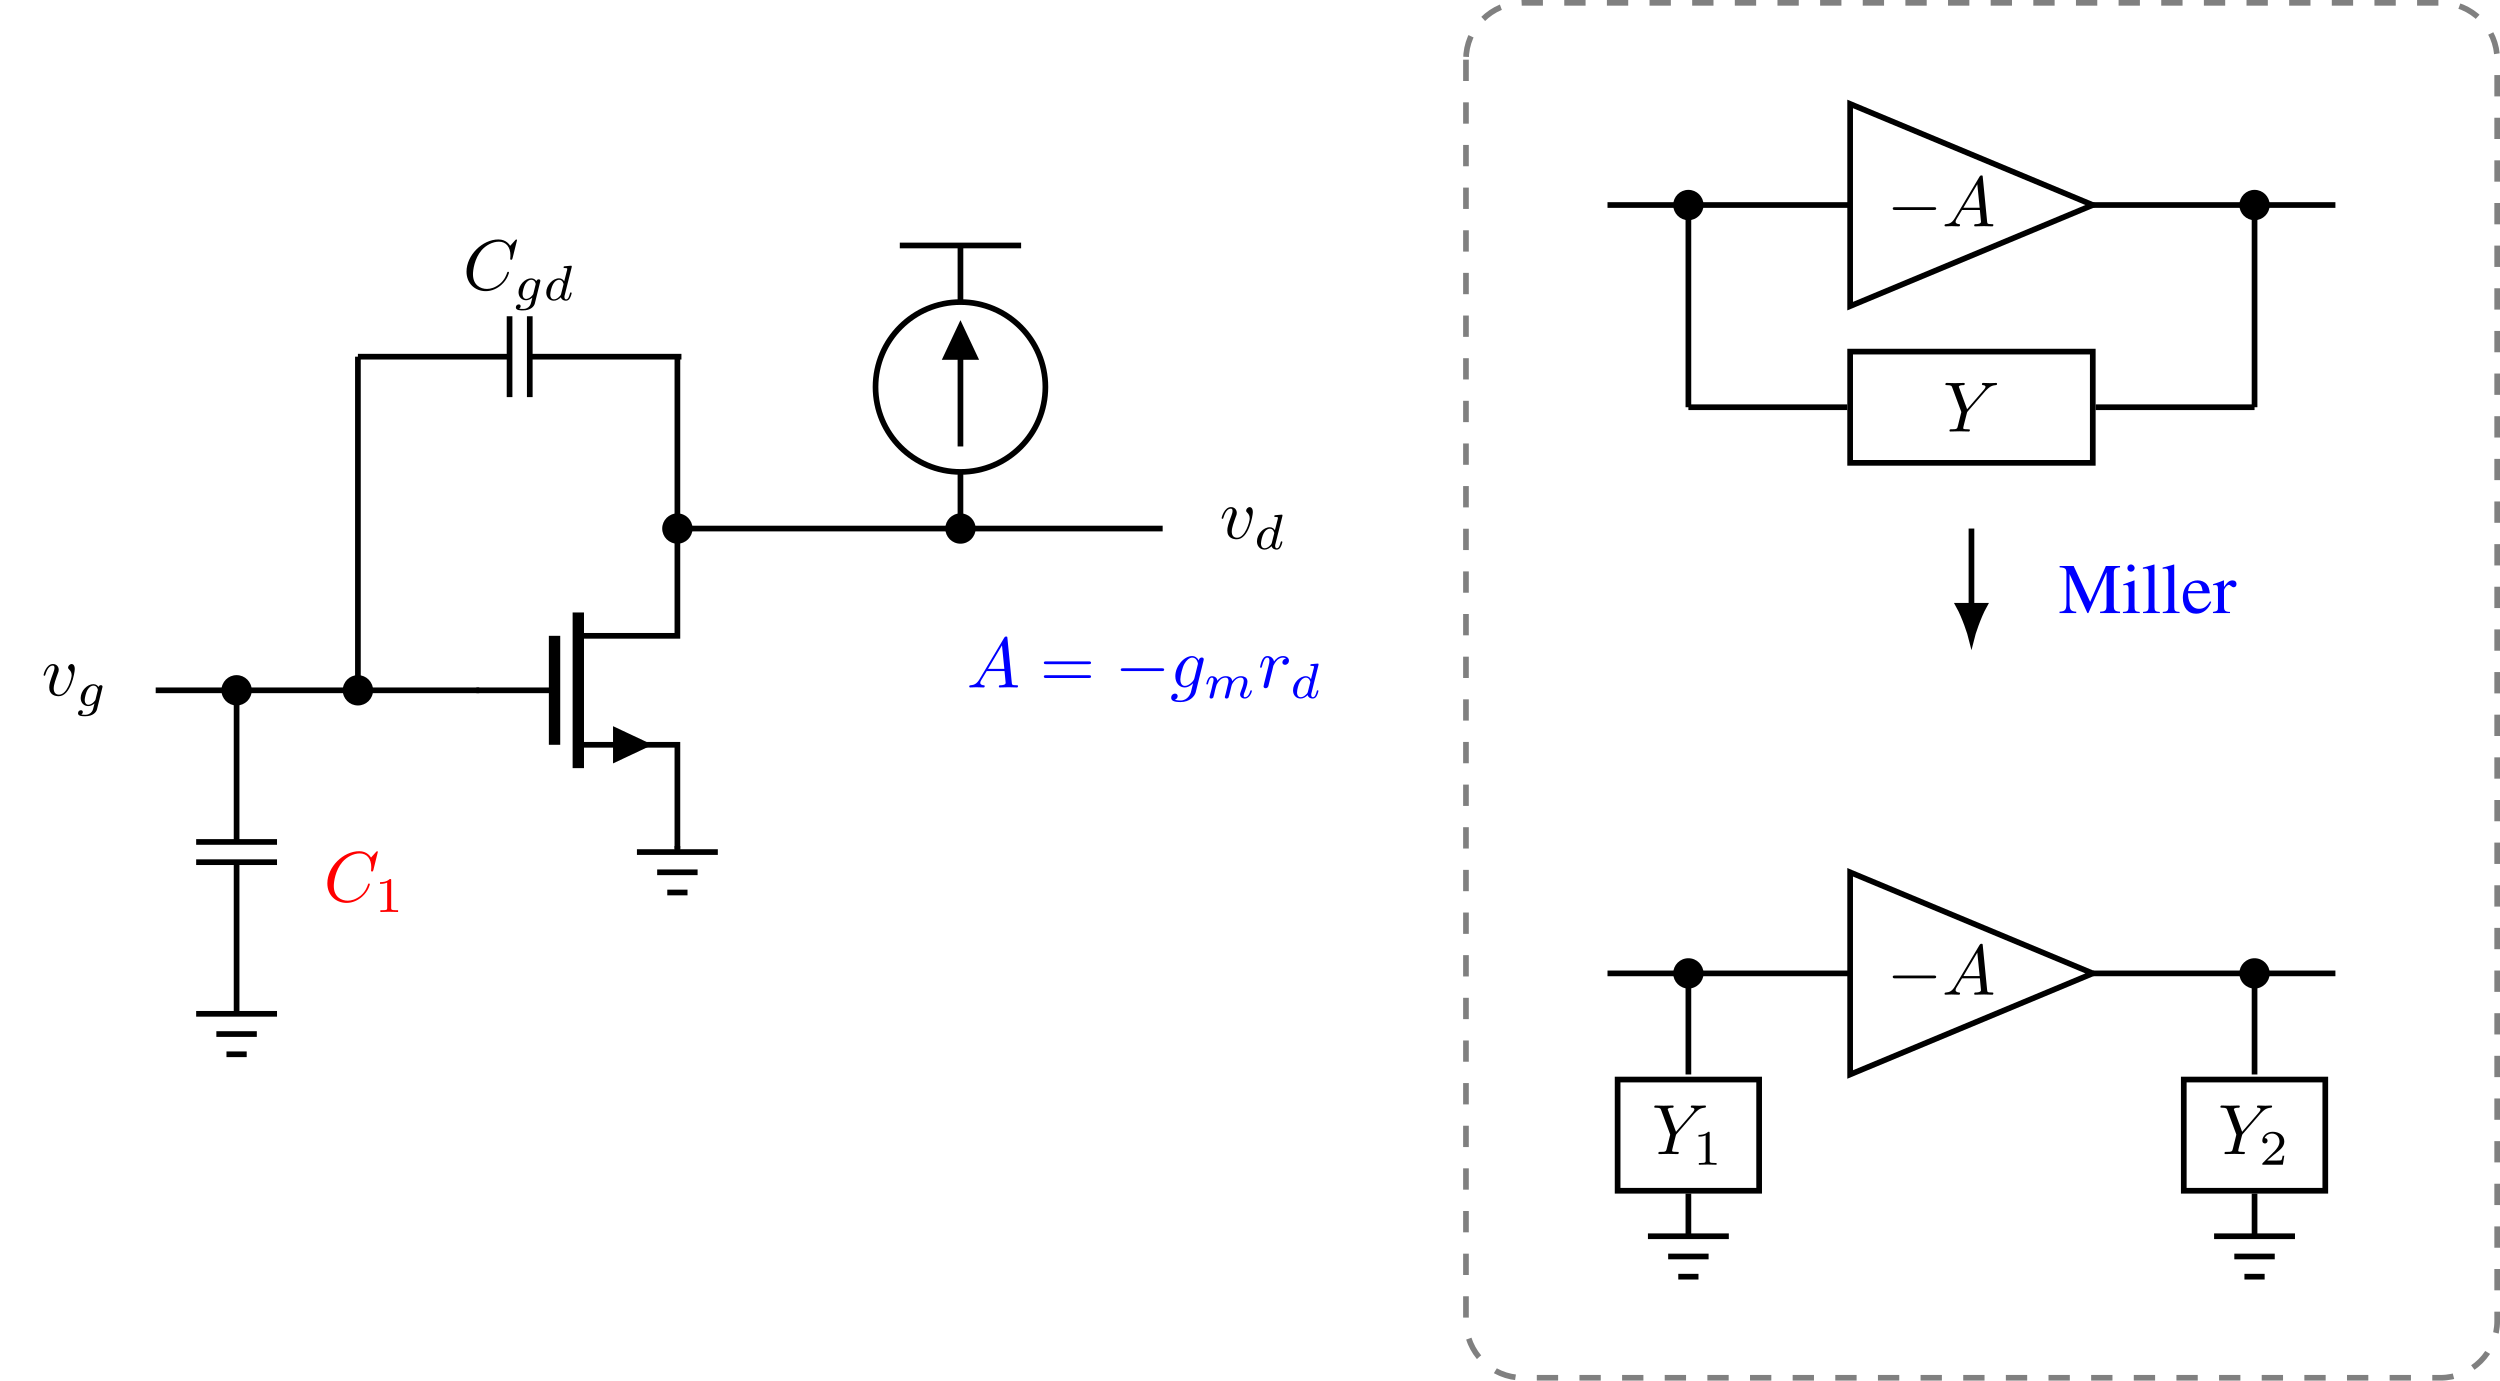
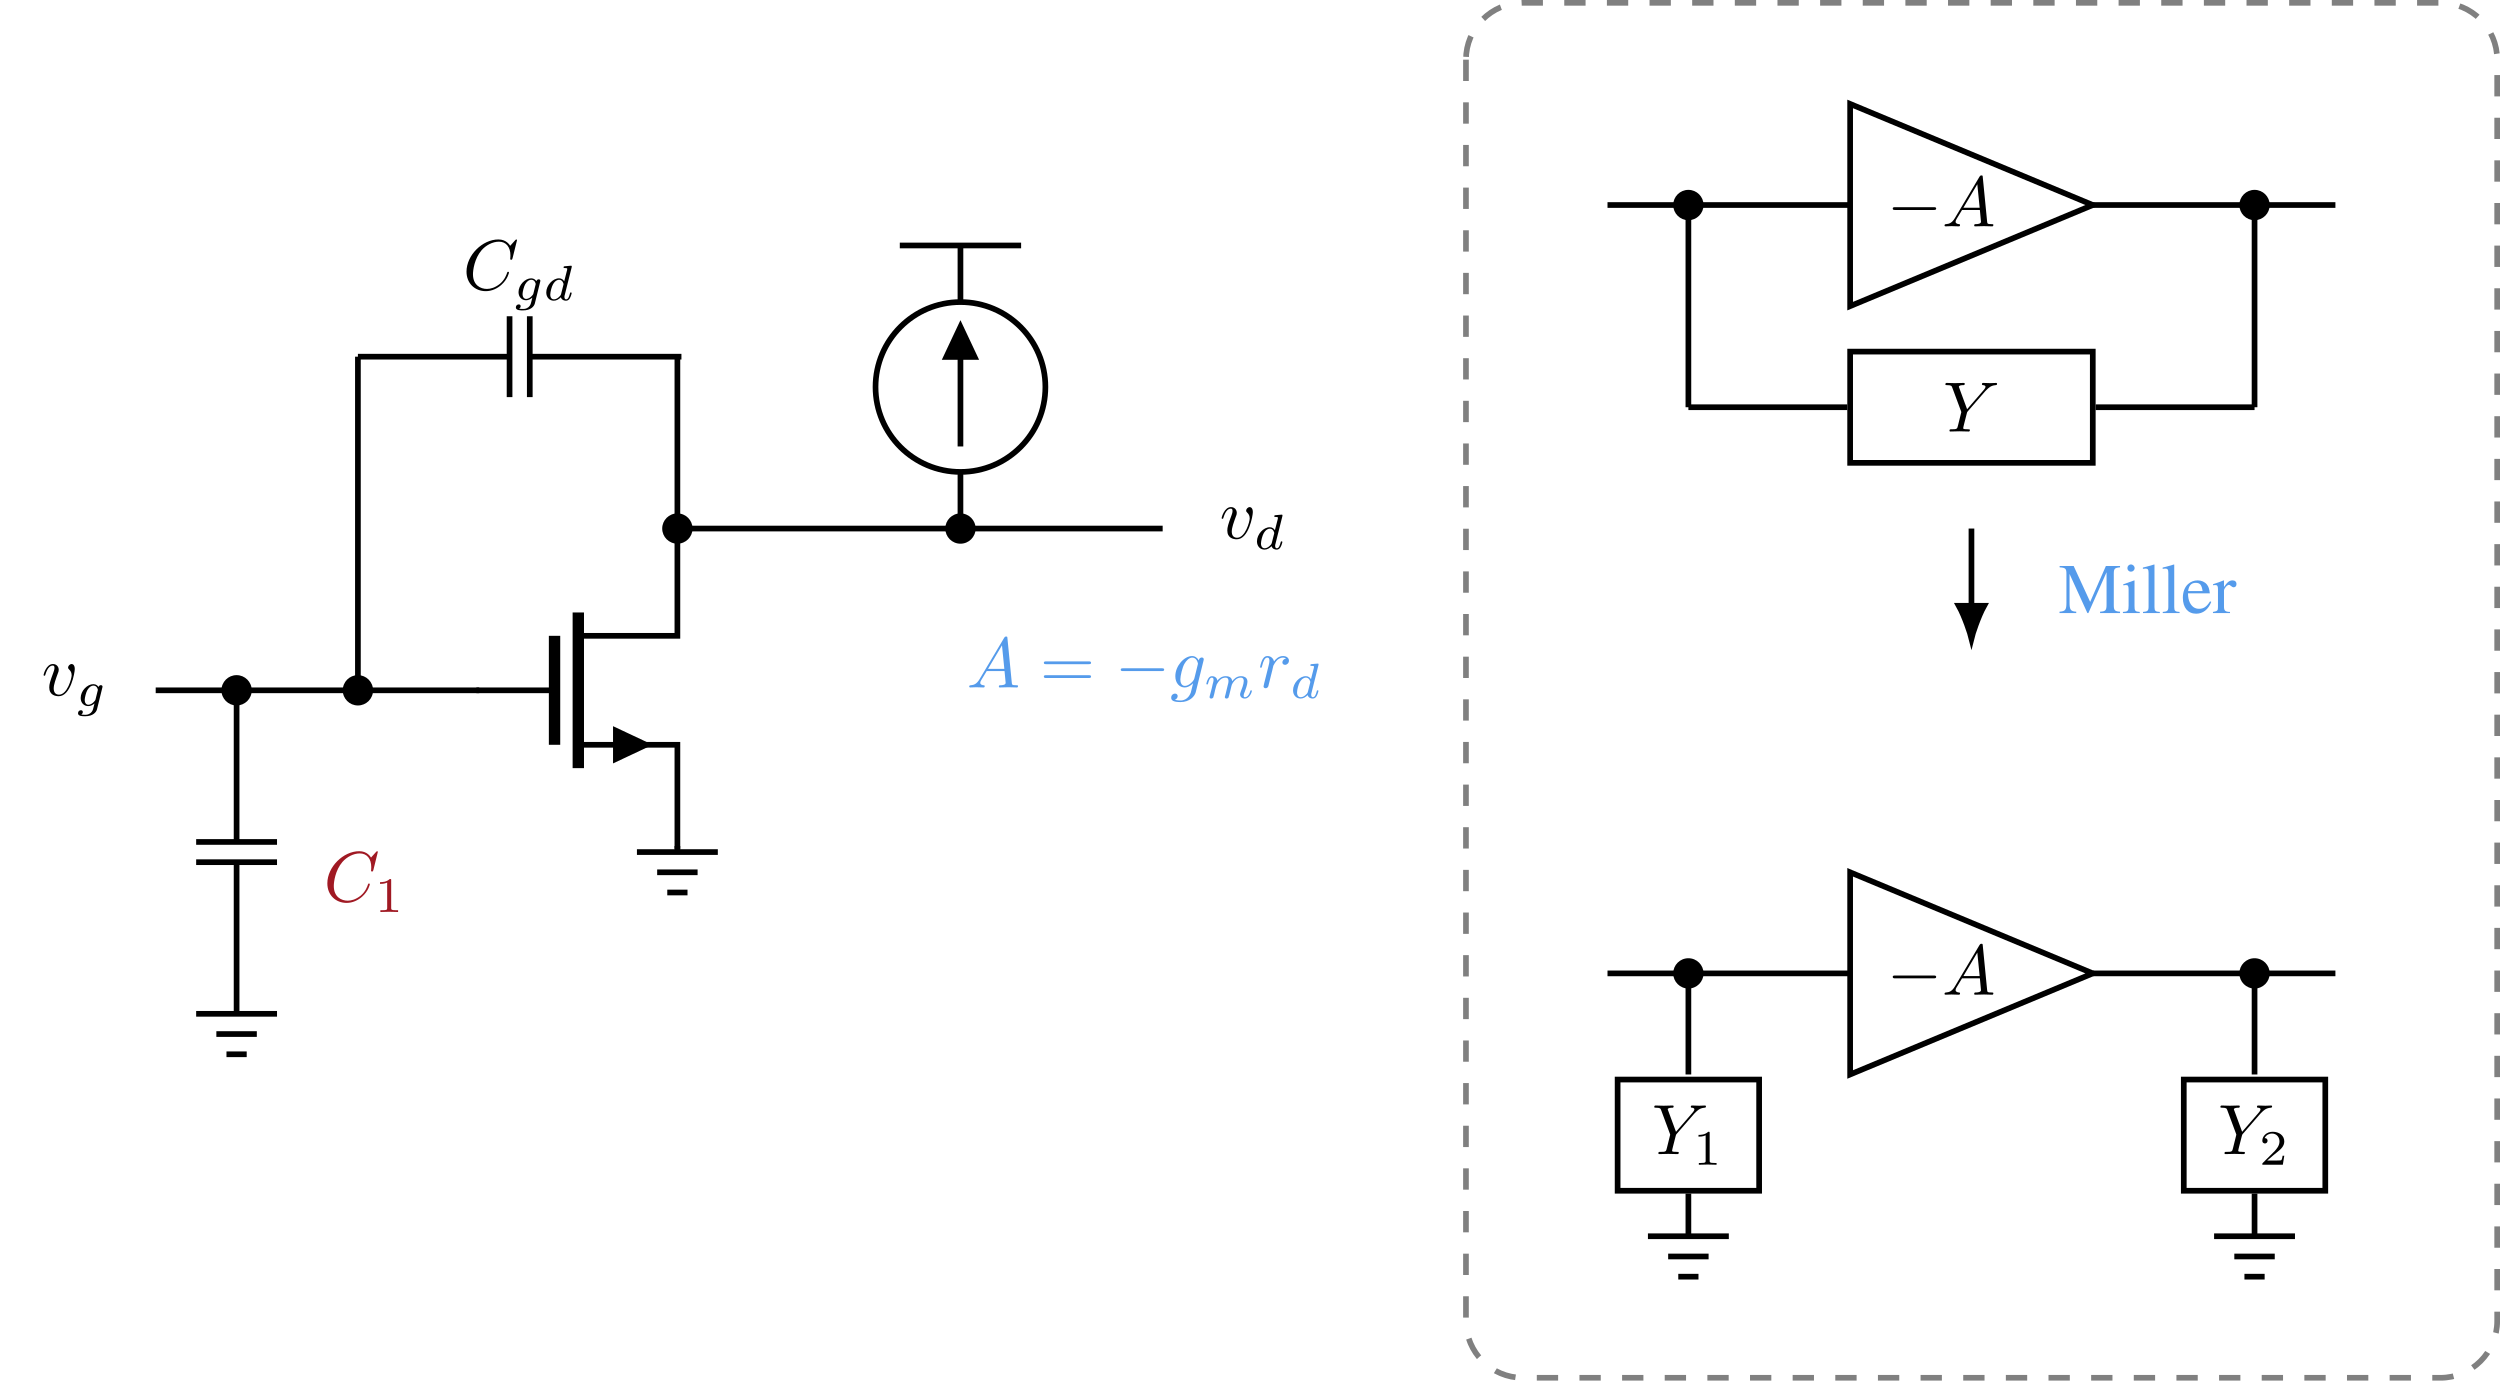
<svg xmlns="http://www.w3.org/2000/svg" xmlns:xlink="http://www.w3.org/1999/xlink" width="350.48pt" height="193.552pt" viewBox="0 0 350.48 193.552">
  <defs>
    <g>
      <g id="glyph-0-0">
        <path d="M 4.672 -3.703 C 4.672 -4.25 4.406 -4.406 4.234 -4.406 C 3.984 -4.406 3.734 -4.141 3.734 -3.922 C 3.734 -3.797 3.781 -3.734 3.891 -3.625 C 4.109 -3.422 4.234 -3.172 4.234 -2.812 C 4.234 -2.391 3.625 -0.109 2.469 -0.109 C 1.953 -0.109 1.719 -0.453 1.719 -0.984 C 1.719 -1.531 2 -2.266 2.297 -3.094 C 2.375 -3.266 2.422 -3.406 2.422 -3.594 C 2.422 -4.031 2.109 -4.406 1.609 -4.406 C 0.672 -4.406 0.297 -2.953 0.297 -2.875 C 0.297 -2.766 0.391 -2.766 0.406 -2.766 C 0.516 -2.766 0.516 -2.797 0.562 -2.953 C 0.859 -3.953 1.281 -4.188 1.578 -4.188 C 1.656 -4.188 1.828 -4.188 1.828 -3.875 C 1.828 -3.625 1.719 -3.344 1.656 -3.172 C 1.219 -2.016 1.094 -1.562 1.094 -1.125 C 1.094 -0.047 1.969 0.109 2.422 0.109 C 4.094 0.109 4.672 -3.188 4.672 -3.703 Z M 4.672 -3.703 " />
      </g>
      <g id="glyph-0-1">
        <path d="M 1.781 -1.141 C 1.391 -0.484 1 -0.344 0.562 -0.312 C 0.438 -0.297 0.344 -0.297 0.344 -0.109 C 0.344 -0.047 0.406 0 0.484 0 C 0.75 0 1.062 -0.031 1.328 -0.031 C 1.672 -0.031 2.016 0 2.328 0 C 2.391 0 2.516 0 2.516 -0.188 C 2.516 -0.297 2.438 -0.312 2.359 -0.312 C 2.141 -0.328 1.891 -0.406 1.891 -0.656 C 1.891 -0.781 1.953 -0.891 2.031 -1.031 L 2.797 -2.297 L 5.297 -2.297 C 5.312 -2.094 5.453 -0.734 5.453 -0.641 C 5.453 -0.344 4.938 -0.312 4.734 -0.312 C 4.594 -0.312 4.5 -0.312 4.5 -0.109 C 4.5 0 4.609 0 4.641 0 C 5.047 0 5.469 -0.031 5.875 -0.031 C 6.125 -0.031 6.766 0 7.016 0 C 7.062 0 7.188 0 7.188 -0.203 C 7.188 -0.312 7.094 -0.312 6.953 -0.312 C 6.344 -0.312 6.344 -0.375 6.312 -0.672 L 5.703 -6.891 C 5.688 -7.094 5.688 -7.141 5.516 -7.141 C 5.359 -7.141 5.312 -7.062 5.25 -6.969 Z M 2.984 -2.609 L 4.938 -5.906 L 5.266 -2.609 Z M 2.984 -2.609 " />
      </g>
      <g id="glyph-0-2">
        <path d="M 4.688 -3.766 C 4.703 -3.812 4.719 -3.875 4.719 -3.938 C 4.719 -4.109 4.609 -4.203 4.438 -4.203 C 4.344 -4.203 4.062 -4.141 4.031 -3.781 C 3.844 -4.141 3.5 -4.406 3.094 -4.406 C 1.969 -4.406 0.734 -3.016 0.734 -1.578 C 0.734 -0.594 1.328 0 2.047 0 C 2.641 0 3.109 -0.469 3.203 -0.578 L 3.219 -0.562 C 3.016 0.312 2.891 0.734 2.891 0.75 C 2.844 0.844 2.516 1.828 1.453 1.828 C 1.266 1.828 0.938 1.812 0.656 1.719 C 0.953 1.641 1.062 1.375 1.062 1.203 C 1.062 1.047 0.953 0.859 0.688 0.859 C 0.469 0.859 0.156 1.031 0.156 1.438 C 0.156 1.844 0.516 2.047 1.469 2.047 C 2.719 2.047 3.438 1.266 3.594 0.672 Z M 3.406 -1.281 C 3.344 -1.016 3.109 -0.766 2.891 -0.578 C 2.688 -0.406 2.375 -0.219 2.078 -0.219 C 1.578 -0.219 1.438 -0.734 1.438 -1.141 C 1.438 -1.609 1.719 -2.797 2 -3.297 C 2.266 -3.781 2.688 -4.188 3.109 -4.188 C 3.766 -4.188 3.906 -3.375 3.906 -3.328 C 3.906 -3.281 3.891 -3.219 3.875 -3.188 Z M 3.406 -1.281 " />
      </g>
      <g id="glyph-0-3">
        <path d="M 0.875 -0.594 C 0.844 -0.438 0.781 -0.203 0.781 -0.156 C 0.781 0.016 0.922 0.109 1.078 0.109 C 1.203 0.109 1.375 0.031 1.453 -0.172 C 1.469 -0.203 1.797 -1.562 1.844 -1.75 C 1.922 -2.078 2.109 -2.766 2.156 -3.047 C 2.203 -3.172 2.484 -3.641 2.719 -3.859 C 2.797 -3.922 3.094 -4.188 3.516 -4.188 C 3.781 -4.188 3.922 -4.062 3.938 -4.062 C 3.641 -4.016 3.422 -3.781 3.422 -3.516 C 3.422 -3.359 3.531 -3.172 3.797 -3.172 C 4.062 -3.172 4.344 -3.406 4.344 -3.766 C 4.344 -4.109 4.031 -4.406 3.516 -4.406 C 2.875 -4.406 2.438 -3.922 2.25 -3.641 C 2.156 -4.094 1.797 -4.406 1.328 -4.406 C 0.875 -4.406 0.688 -4.016 0.594 -3.844 C 0.422 -3.5 0.297 -2.906 0.297 -2.875 C 0.297 -2.766 0.391 -2.766 0.406 -2.766 C 0.516 -2.766 0.516 -2.781 0.578 -3 C 0.75 -3.703 0.953 -4.188 1.312 -4.188 C 1.469 -4.188 1.609 -4.109 1.609 -3.734 C 1.609 -3.516 1.578 -3.406 1.453 -2.891 Z M 0.875 -0.594 " />
      </g>
      <g id="glyph-0-4">
        <path d="M 7.578 -6.922 C 7.578 -6.953 7.562 -7.031 7.469 -7.031 C 7.438 -7.031 7.422 -7.016 7.312 -6.906 L 6.625 -6.141 C 6.531 -6.281 6.078 -7.031 4.969 -7.031 C 2.734 -7.031 0.5 -4.828 0.5 -2.516 C 0.5 -0.875 1.672 0.219 3.203 0.219 C 4.062 0.219 4.828 -0.172 5.359 -0.641 C 6.281 -1.453 6.453 -2.359 6.453 -2.391 C 6.453 -2.5 6.344 -2.5 6.328 -2.5 C 6.266 -2.5 6.219 -2.469 6.203 -2.391 C 6.109 -2.109 5.875 -1.391 5.188 -0.812 C 4.5 -0.266 3.875 -0.094 3.359 -0.094 C 2.469 -0.094 1.406 -0.609 1.406 -2.156 C 1.406 -2.734 1.609 -4.344 2.609 -5.516 C 3.219 -6.219 4.156 -6.719 5.047 -6.719 C 6.062 -6.719 6.656 -5.953 6.656 -4.797 C 6.656 -4.391 6.625 -4.391 6.625 -4.281 C 6.625 -4.188 6.734 -4.188 6.766 -4.188 C 6.891 -4.188 6.891 -4.203 6.953 -4.391 Z M 7.578 -6.922 " />
      </g>
      <g id="glyph-0-5">
        <path d="M 5.953 -5.672 L 6.094 -5.812 C 6.391 -6.109 6.719 -6.453 7.391 -6.5 C 7.5 -6.516 7.594 -6.516 7.594 -6.688 C 7.594 -6.766 7.547 -6.812 7.469 -6.812 C 7.203 -6.812 6.922 -6.781 6.656 -6.781 C 6.312 -6.781 5.969 -6.812 5.656 -6.812 C 5.594 -6.812 5.469 -6.812 5.469 -6.625 C 5.469 -6.516 5.562 -6.5 5.609 -6.5 C 5.688 -6.5 5.969 -6.484 5.969 -6.266 C 5.969 -6.094 5.734 -5.844 5.703 -5.797 L 3.391 -3.125 L 2.297 -6.094 C 2.234 -6.234 2.234 -6.25 2.234 -6.266 C 2.234 -6.5 2.719 -6.5 2.828 -6.5 C 2.953 -6.5 3.062 -6.5 3.062 -6.703 C 3.062 -6.812 2.938 -6.812 2.906 -6.812 C 2.625 -6.812 1.938 -6.781 1.656 -6.781 C 1.406 -6.781 0.781 -6.812 0.531 -6.812 C 0.484 -6.812 0.344 -6.812 0.344 -6.609 C 0.344 -6.5 0.453 -6.5 0.578 -6.5 C 1.172 -6.5 1.219 -6.406 1.312 -6.156 L 2.531 -2.875 C 2.547 -2.844 2.578 -2.734 2.578 -2.719 C 2.578 -2.688 2.172 -1.078 2.125 -0.891 C 2 -0.344 1.984 -0.312 1.188 -0.312 C 1 -0.312 0.922 -0.312 0.922 -0.109 C 0.922 0 1.031 0 1.062 0 C 1.328 0 2.031 -0.031 2.312 -0.031 C 2.594 -0.031 3.312 0 3.594 0 C 3.656 0 3.781 0 3.781 -0.203 C 3.781 -0.312 3.688 -0.312 3.5 -0.312 C 3.484 -0.312 3.297 -0.312 3.125 -0.328 C 2.906 -0.344 2.844 -0.375 2.844 -0.484 C 2.844 -0.562 2.938 -0.906 2.984 -1.109 L 3.344 -2.516 C 3.391 -2.719 3.406 -2.734 3.484 -2.828 Z M 5.953 -5.672 " />
      </g>
      <g id="glyph-1-0">
        <path d="M 3.984 -4.625 C 3.984 -4.641 4 -4.734 4 -4.734 C 4 -4.781 3.984 -4.844 3.891 -4.844 C 3.75 -4.844 3.172 -4.781 3 -4.766 C 2.953 -4.766 2.844 -4.75 2.844 -4.609 C 2.844 -4.516 2.953 -4.516 3.031 -4.516 C 3.359 -4.516 3.359 -4.453 3.359 -4.406 C 3.359 -4.359 3.359 -4.312 3.344 -4.25 L 2.938 -2.656 C 2.797 -2.891 2.562 -3.078 2.219 -3.078 C 1.328 -3.078 0.422 -2.094 0.422 -1.094 C 0.422 -0.406 0.875 0.062 1.484 0.062 C 1.859 0.062 2.188 -0.141 2.469 -0.422 C 2.594 0 3 0.062 3.188 0.062 C 3.438 0.062 3.609 -0.078 3.734 -0.297 C 3.891 -0.578 3.984 -0.969 3.984 -1 C 3.984 -1.094 3.891 -1.094 3.875 -1.094 C 3.766 -1.094 3.766 -1.062 3.719 -0.875 C 3.625 -0.531 3.5 -0.125 3.203 -0.125 C 3.031 -0.125 2.969 -0.281 2.969 -0.469 C 2.969 -0.594 2.984 -0.656 3.016 -0.75 Z M 2.5 -0.875 C 2.453 -0.672 2.297 -0.531 2.141 -0.406 C 2.078 -0.344 1.797 -0.125 1.5 -0.125 C 1.234 -0.125 0.984 -0.312 0.984 -0.797 C 0.984 -1.172 1.188 -1.938 1.359 -2.219 C 1.672 -2.781 2.031 -2.875 2.219 -2.875 C 2.703 -2.875 2.844 -2.344 2.844 -2.266 C 2.844 -2.25 2.828 -2.188 2.828 -2.172 Z M 2.5 -0.875 " />
      </g>
      <g id="glyph-1-1">
        <path d="M 3.031 -0.562 C 2.984 -0.422 2.922 -0.188 2.922 -0.156 C 2.922 0 3.047 0.062 3.156 0.062 C 3.297 0.062 3.406 -0.016 3.438 -0.078 C 3.469 -0.141 3.531 -0.375 3.562 -0.516 C 3.594 -0.641 3.672 -0.969 3.719 -1.141 C 3.75 -1.297 3.797 -1.453 3.828 -1.609 C 3.906 -1.906 3.906 -1.922 4.047 -2.141 C 4.266 -2.484 4.625 -2.875 5.156 -2.875 C 5.547 -2.875 5.578 -2.562 5.578 -2.391 C 5.578 -1.969 5.281 -1.203 5.156 -0.906 C 5.094 -0.703 5.062 -0.641 5.062 -0.531 C 5.062 -0.156 5.359 0.062 5.719 0.062 C 6.422 0.062 6.719 -0.891 6.719 -1 C 6.719 -1.094 6.641 -1.094 6.609 -1.094 C 6.516 -1.094 6.516 -1.047 6.484 -0.969 C 6.328 -0.406 6.016 -0.125 5.75 -0.125 C 5.594 -0.125 5.562 -0.219 5.562 -0.375 C 5.562 -0.531 5.609 -0.625 5.734 -0.938 C 5.812 -1.156 6.094 -1.891 6.094 -2.281 C 6.094 -2.391 6.094 -2.688 5.844 -2.891 C 5.719 -2.969 5.516 -3.078 5.188 -3.078 C 4.562 -3.078 4.188 -2.656 3.953 -2.375 C 3.906 -2.969 3.406 -3.078 3.047 -3.078 C 2.469 -3.078 2.078 -2.719 1.875 -2.438 C 1.828 -2.922 1.422 -3.078 1.125 -3.078 C 0.828 -3.078 0.672 -2.859 0.578 -2.703 C 0.422 -2.438 0.328 -2.047 0.328 -2 C 0.328 -1.922 0.422 -1.922 0.453 -1.922 C 0.547 -1.922 0.547 -1.938 0.594 -2.125 C 0.703 -2.531 0.844 -2.875 1.109 -2.875 C 1.297 -2.875 1.344 -2.719 1.344 -2.531 C 1.344 -2.406 1.281 -2.141 1.219 -1.953 C 1.172 -1.766 1.109 -1.484 1.078 -1.328 L 0.844 -0.438 C 0.828 -0.344 0.781 -0.172 0.781 -0.156 C 0.781 0 0.906 0.062 1.016 0.062 C 1.141 0.062 1.25 -0.016 1.297 -0.078 C 1.328 -0.141 1.375 -0.375 1.422 -0.516 C 1.453 -0.641 1.531 -0.969 1.562 -1.141 C 1.609 -1.297 1.656 -1.453 1.688 -1.609 C 1.766 -1.891 1.781 -1.953 1.984 -2.234 C 2.172 -2.516 2.5 -2.875 3.031 -2.875 C 3.422 -2.875 3.438 -2.516 3.438 -2.391 C 3.438 -2.219 3.422 -2.125 3.312 -1.734 Z M 3.031 -0.562 " />
      </g>
      <g id="glyph-1-2">
        <path d="M 3.703 -2.578 C 3.734 -2.672 3.734 -2.703 3.734 -2.719 C 3.734 -2.875 3.609 -2.938 3.5 -2.938 C 3.344 -2.938 3.203 -2.812 3.172 -2.672 C 3.062 -2.859 2.828 -3.078 2.453 -3.078 C 1.594 -3.078 0.672 -2.141 0.672 -1.141 C 0.672 -0.422 1.156 0 1.734 0 C 2.062 0 2.359 -0.156 2.609 -0.375 L 2.453 0.25 C 2.375 0.547 2.328 0.734 2.062 0.969 C 1.75 1.219 1.453 1.219 1.281 1.219 C 0.969 1.219 0.875 1.203 0.75 1.172 C 0.922 1.094 0.969 0.922 0.969 0.828 C 0.969 0.656 0.844 0.578 0.703 0.578 C 0.5 0.578 0.297 0.734 0.297 1 C 0.297 1.422 0.906 1.422 1.297 1.422 C 2.391 1.422 2.844 0.859 2.953 0.469 Z M 2.75 -0.922 C 2.719 -0.828 2.719 -0.812 2.594 -0.672 C 2.359 -0.375 2.016 -0.188 1.75 -0.188 C 1.406 -0.188 1.234 -0.5 1.234 -0.859 C 1.234 -1.156 1.422 -1.938 1.609 -2.25 C 1.891 -2.734 2.219 -2.875 2.453 -2.875 C 2.953 -2.875 3.078 -2.359 3.078 -2.281 C 3.078 -2.266 3.078 -2.266 3.062 -2.188 Z M 2.75 -0.922 " />
      </g>
      <g id="glyph-2-0">
        <path d="M 6.844 -3.266 C 7 -3.266 7.188 -3.266 7.188 -3.453 C 7.188 -3.656 7 -3.656 6.859 -3.656 L 0.891 -3.656 C 0.75 -3.656 0.562 -3.656 0.562 -3.453 C 0.562 -3.266 0.75 -3.266 0.891 -3.266 Z M 6.859 -1.328 C 7 -1.328 7.188 -1.328 7.188 -1.531 C 7.188 -1.719 7 -1.719 6.844 -1.719 L 0.891 -1.719 C 0.75 -1.719 0.562 -1.719 0.562 -1.531 C 0.562 -1.328 0.75 -1.328 0.891 -1.328 Z M 6.859 -1.328 " />
      </g>
      <g id="glyph-3-0">
        <path d="M 6.562 -2.297 C 6.734 -2.297 6.922 -2.297 6.922 -2.5 C 6.922 -2.688 6.734 -2.688 6.562 -2.688 L 1.172 -2.688 C 1 -2.688 0.828 -2.688 0.828 -2.5 C 0.828 -2.297 1 -2.297 1.172 -2.297 Z M 6.562 -2.297 " />
      </g>
      <g id="glyph-4-0">
        <path d="M 2.328 -4.438 C 2.328 -4.625 2.328 -4.625 2.125 -4.625 C 1.672 -4.188 1.047 -4.188 0.766 -4.188 L 0.766 -3.938 C 0.922 -3.938 1.391 -3.938 1.766 -4.125 L 1.766 -0.578 C 1.766 -0.344 1.766 -0.25 1.078 -0.25 L 0.812 -0.25 L 0.812 0 C 0.938 0 1.797 -0.031 2.047 -0.031 C 2.266 -0.031 3.141 0 3.297 0 L 3.297 -0.25 L 3.031 -0.25 C 2.328 -0.25 2.328 -0.344 2.328 -0.578 Z M 2.328 -4.438 " />
      </g>
      <g id="glyph-4-1">
        <path d="M 3.516 -1.266 L 3.281 -1.266 C 3.266 -1.109 3.188 -0.703 3.094 -0.641 C 3.047 -0.594 2.516 -0.594 2.406 -0.594 L 1.125 -0.594 C 1.859 -1.234 2.109 -1.438 2.516 -1.766 C 3.031 -2.172 3.516 -2.609 3.516 -3.266 C 3.516 -4.109 2.781 -4.625 1.891 -4.625 C 1.031 -4.625 0.438 -4.016 0.438 -3.375 C 0.438 -3.031 0.734 -2.984 0.812 -2.984 C 0.969 -2.984 1.172 -3.109 1.172 -3.359 C 1.172 -3.484 1.125 -3.734 0.766 -3.734 C 0.984 -4.219 1.453 -4.375 1.781 -4.375 C 2.484 -4.375 2.844 -3.828 2.844 -3.266 C 2.844 -2.656 2.406 -2.188 2.188 -1.938 L 0.516 -0.266 C 0.438 -0.203 0.438 -0.188 0.438 0 L 3.312 0 Z M 3.516 -1.266 " />
      </g>
      <g id="glyph-5-0">
        <path d="M 6.719 -5.719 L 6.719 -1.203 C 6.719 -0.375 6.594 -0.234 5.812 -0.188 L 5.812 0 L 8.609 0 L 8.609 -0.188 C 7.875 -0.234 7.734 -0.375 7.734 -1.094 L 7.734 -5.516 C 7.734 -6.219 7.859 -6.344 8.609 -6.406 L 8.609 -6.594 L 6.625 -6.594 L 4.422 -1.562 L 2.109 -6.594 L 0.141 -6.594 L 0.141 -6.406 C 0.953 -6.359 1.094 -6.234 1.094 -5.516 L 1.094 -1.469 C 1.094 -0.438 0.953 -0.25 0.125 -0.188 L 0.125 0 L 2.469 0 L 2.469 -0.188 C 1.688 -0.234 1.531 -0.453 1.531 -1.469 L 1.531 -5.484 L 4.031 0 L 4.172 0 Z M 6.719 -5.719 " />
      </g>
      <g id="glyph-5-1">
        <path d="M 1.75 -4.578 L 0.203 -4.031 L 0.203 -3.891 L 0.281 -3.891 C 0.406 -3.922 0.531 -3.922 0.625 -3.922 C 0.859 -3.922 0.953 -3.766 0.953 -3.328 L 0.953 -1.016 C 0.953 -0.297 0.844 -0.188 0.156 -0.156 L 0.156 0 L 2.516 0 L 2.516 -0.156 C 1.859 -0.203 1.781 -0.297 1.781 -1.016 L 1.781 -4.562 Z M 1.281 -6.812 C 1 -6.812 0.781 -6.578 0.781 -6.297 C 0.781 -6.016 1 -5.797 1.281 -5.797 C 1.562 -5.797 1.797 -6.016 1.797 -6.297 C 1.797 -6.578 1.562 -6.812 1.281 -6.812 Z M 1.281 -6.812 " />
      </g>
      <g id="glyph-5-2">
        <path d="M 0.188 -6.203 L 0.25 -6.203 C 0.359 -6.219 0.484 -6.234 0.562 -6.234 C 0.875 -6.234 0.984 -6.094 0.984 -5.625 L 0.984 -0.875 C 0.984 -0.328 0.844 -0.203 0.203 -0.156 L 0.203 0 L 2.562 0 L 2.562 -0.156 C 1.938 -0.188 1.812 -0.297 1.812 -0.844 L 1.812 -6.781 L 1.781 -6.812 C 1.25 -6.641 0.875 -6.547 0.188 -6.375 Z M 0.188 -6.203 " />
      </g>
      <g id="glyph-5-3">
        <path d="M 4.062 -1.641 C 3.594 -0.875 3.156 -0.594 2.516 -0.594 C 1.953 -0.594 1.531 -0.875 1.234 -1.453 C 1.062 -1.828 0.984 -2.156 0.969 -2.766 L 4.031 -2.766 C 3.953 -3.406 3.859 -3.703 3.609 -4.016 C 3.312 -4.375 2.844 -4.578 2.328 -4.578 C 1.828 -4.578 1.359 -4.406 0.984 -4.062 C 0.516 -3.656 0.25 -2.953 0.25 -2.141 C 0.25 -0.75 0.969 0.094 2.109 0.094 C 3.062 0.094 3.812 -0.484 4.234 -1.562 Z M 0.984 -3.078 C 1.094 -3.859 1.438 -4.234 2.047 -4.234 C 2.656 -4.234 2.891 -3.953 3.016 -3.078 Z M 0.984 -3.078 " />
      </g>
      <g id="glyph-5-4">
        <path d="M 0.062 -3.891 C 0.203 -3.922 0.297 -3.922 0.422 -3.922 C 0.672 -3.922 0.75 -3.766 0.75 -3.328 L 0.75 -0.844 C 0.75 -0.344 0.688 -0.266 0.047 -0.156 L 0.047 0 L 2.438 0 L 2.438 -0.156 C 1.766 -0.172 1.594 -0.328 1.594 -0.891 L 1.594 -3.141 C 1.594 -3.453 2.031 -3.953 2.297 -3.953 C 2.359 -3.953 2.438 -3.906 2.547 -3.812 C 2.719 -3.672 2.828 -3.609 2.953 -3.609 C 3.188 -3.609 3.344 -3.781 3.344 -4.062 C 3.344 -4.391 3.125 -4.578 2.797 -4.578 C 2.375 -4.578 2.078 -4.359 1.594 -3.656 L 1.594 -4.562 L 1.547 -4.578 C 1.016 -4.359 0.656 -4.234 0.062 -4.047 Z M 0.062 -3.891 " />
      </g>
    </g>
    <clipPath id="clip-0">
      <path clip-rule="nonzero" d="M 194 0 L 350.48 0 L 350.48 193.551 L 194 193.551 Z M 194 0 " />
    </clipPath>
  </defs>
  <path fill="none" stroke-width="0.797" stroke-linecap="butt" stroke-linejoin="miter" stroke="rgb(0%, 0%, 0%)" stroke-opacity="1" stroke-miterlimit="10" d="M 51.023 34.016 L 56.695 34.016 M 56.695 34.016 L 62.363 34.016 M 53.859 31.18 L 56.695 31.18 M 56.695 31.18 L 59.527 31.18 M 55.277 28.348 L 56.695 28.348 M 56.695 28.348 L 58.113 28.348 " transform="matrix(1, 0, 0, -1, 38.27, 153.469)" />
  <path fill="none" stroke-width="0.797" stroke-linecap="butt" stroke-linejoin="miter" stroke="rgb(0%, 0%, 0%)" stroke-opacity="1" stroke-miterlimit="10" d="M 56.695 34.016 L 56.695 34.867 M 56.695 78.52 L 56.695 79.371 " transform="matrix(1, 0, 0, -1, 38.27, 153.469)" />
  <path fill="none" stroke-width="0.797" stroke-linecap="butt" stroke-linejoin="miter" stroke="rgb(0%, 0%, 0%)" stroke-opacity="1" stroke-miterlimit="10" d="M 56.695 78.918 L 56.695 64.332 L 42.804 64.332 M 42.804 49.055 L 56.695 49.055 L 56.695 34.469 " transform="matrix(1, 0, 0, -1, 38.27, 153.469)" />
  <path fill="none" stroke-width="1.594" stroke-linecap="butt" stroke-linejoin="miter" stroke="rgb(0%, 0%, 0%)" stroke-opacity="1" stroke-miterlimit="10" d="M 42.804 67.606 L 42.804 45.782 M 39.472 64.332 L 39.472 49.055 " transform="matrix(1, 0, 0, -1, 38.27, 153.469)" />
  <path fill-rule="nonzero" fill="rgb(0%, 0%, 0%)" fill-opacity="1" stroke-width="0.797" stroke-linecap="butt" stroke-linejoin="miter" stroke="rgb(0%, 0%, 0%)" stroke-opacity="1" stroke-miterlimit="10" d="M 48.07 49.055 L 48.07 47.071 L 52.285 49.055 L 48.07 51.039 Z M 48.07 49.055 " transform="matrix(1, 0, 0, -1, 38.27, 153.469)" />
  <path fill="none" stroke-width="0.797" stroke-linecap="butt" stroke-linejoin="miter" stroke="rgb(0%, 0%, 0%)" stroke-opacity="1" stroke-miterlimit="10" d="M 39.472 56.692 L 28.515 56.692 " transform="matrix(1, 0, 0, -1, 38.27, 153.469)" />
  <path fill="none" stroke-width="0.797" stroke-linecap="butt" stroke-linejoin="miter" stroke="rgb(0%, 0%, 0%)" stroke-opacity="1" stroke-miterlimit="10" d="M 56.695 79.371 L 124.726 79.371 " transform="matrix(1, 0, 0, -1, 38.27, 153.469)" />
  <g fill="rgb(0%, 0%, 0%)" fill-opacity="1">
    <use xlink:href="#glyph-0-0" x="170.965" y="75.496" />
  </g>
  <g fill="rgb(0%, 0%, 0%)" fill-opacity="1">
    <use xlink:href="#glyph-1-0" x="175.795" y="76.991" />
  </g>
-   <g fill="rgb(0%, 0%, 100%)" fill-opacity="1">
+   <g fill="rgb(33.333%, 60.782%, 92.157%)" fill-opacity="1">
    <use xlink:href="#glyph-0-1" x="135.532" y="96.377" />
  </g>
-   <g fill="rgb(0%, 0%, 100%)" fill-opacity="1">
+   <g fill="rgb(33.333%, 60.782%, 92.157%)" fill-opacity="1">
    <use xlink:href="#glyph-2-0" x="145.772" y="96.377" />
  </g>
-   <g fill="rgb(0%, 0%, 100%)" fill-opacity="1">
+   <g fill="rgb(33.333%, 60.782%, 92.157%)" fill-opacity="1">
    <use xlink:href="#glyph-3-0" x="156.288" y="96.377" />
  </g>
-   <g fill="rgb(0%, 0%, 100%)" fill-opacity="1">
+   <g fill="rgb(33.333%, 60.782%, 92.157%)" fill-opacity="1">
    <use xlink:href="#glyph-0-2" x="164.037" y="96.377" />
  </g>
-   <g fill="rgb(0%, 0%, 100%)" fill-opacity="1">
+   <g fill="rgb(33.333%, 60.782%, 92.157%)" fill-opacity="1">
    <use xlink:href="#glyph-1-1" x="168.788" y="97.871" />
  </g>
-   <g fill="rgb(0%, 0%, 100%)" fill-opacity="1">
+   <g fill="rgb(33.333%, 60.782%, 92.157%)" fill-opacity="1">
    <use xlink:href="#glyph-0-3" x="176.356" y="96.377" />
  </g>
-   <g fill="rgb(0%, 0%, 100%)" fill-opacity="1">
+   <g fill="rgb(33.333%, 60.782%, 92.157%)" fill-opacity="1">
    <use xlink:href="#glyph-1-0" x="180.851" y="97.871" />
  </g>
  <path fill-rule="nonzero" fill="rgb(0%, 0%, 0%)" fill-opacity="1" d="M 136.773 74.098 C 136.773 72.922 135.824 71.973 134.648 71.973 C 133.477 71.973 132.523 72.922 132.523 74.098 C 132.523 75.273 133.477 76.223 134.648 76.223 C 135.824 76.223 136.773 75.273 136.773 74.098 Z M 136.773 74.098 " />
  <path fill="none" stroke-width="0.797" stroke-linecap="butt" stroke-linejoin="miter" stroke="rgb(0%, 0%, 0%)" stroke-opacity="1" stroke-miterlimit="10" d="M 96.378 79.371 L 96.378 87.309 M 96.378 111.121 L 96.378 119.055 " transform="matrix(1, 0, 0, -1, 38.27, 153.469)" />
  <path fill="none" stroke-width="0.797" stroke-linecap="butt" stroke-linejoin="miter" stroke="rgb(0%, 0%, 0%)" stroke-opacity="1" stroke-miterlimit="10" d="M 84.472 99.215 C 84.472 92.637 89.804 87.309 96.378 87.309 C 102.953 87.309 108.285 92.637 108.285 99.215 C 108.285 105.789 102.953 111.121 96.378 111.121 C 89.804 111.121 84.472 105.789 84.472 99.215 Z M 84.472 99.215 " transform="matrix(1, 0, 0, -1, 38.27, 153.469)" />
  <path fill="none" stroke-width="0.797" stroke-linecap="butt" stroke-linejoin="miter" stroke="rgb(0%, 0%, 0%)" stroke-opacity="1" stroke-miterlimit="10" d="M 96.378 90.879 L 96.378 107.547 " transform="matrix(1, 0, 0, -1, 38.27, 153.469)" />
  <path fill-rule="nonzero" fill="rgb(0%, 0%, 0%)" fill-opacity="1" stroke-width="0.797" stroke-linecap="butt" stroke-linejoin="miter" stroke="rgb(0%, 0%, 0%)" stroke-opacity="1" stroke-miterlimit="10" d="M 96.378 103.43 L 98.363 103.43 L 96.378 107.649 L 94.394 103.43 Z M 96.378 103.43 " transform="matrix(1, 0, 0, -1, 38.27, 153.469)" />
  <path fill="none" stroke-width="0.797" stroke-linecap="butt" stroke-linejoin="miter" stroke="rgb(0%, 0%, 0%)" stroke-opacity="1" stroke-miterlimit="10" d="M 87.875 119.055 L 104.882 119.055 " transform="matrix(1, 0, 0, -1, 38.27, 153.469)" />
  <path fill="none" stroke-width="0.797" stroke-linecap="butt" stroke-linejoin="miter" stroke="rgb(0%, 0%, 0%)" stroke-opacity="1" stroke-miterlimit="10" d="M 28.914 56.692 L -16.442 56.692 " transform="matrix(1, 0, 0, -1, 38.27, 153.469)" />
  <g fill="rgb(0%, 0%, 0%)" fill-opacity="1">
    <use xlink:href="#glyph-0-0" x="5.811" y="97.495" />
  </g>
  <g fill="rgb(0%, 0%, 0%)" fill-opacity="1">
    <use xlink:href="#glyph-1-2" x="10.64" y="98.99" />
  </g>
  <path fill-rule="nonzero" fill="rgb(0%, 0%, 0%)" fill-opacity="1" d="M 35.293 96.777 C 35.293 95.602 34.344 94.648 33.168 94.648 C 31.992 94.648 31.043 95.602 31.043 96.777 C 31.043 97.949 31.992 98.902 33.168 98.902 C 34.344 98.902 35.293 97.949 35.293 96.777 Z M 35.293 96.777 " />
  <path fill="none" stroke-width="0.797" stroke-linecap="butt" stroke-linejoin="miter" stroke="rgb(0%, 0%, 0%)" stroke-opacity="1" stroke-miterlimit="10" d="M -5.102 11.34 L -5.102 21.969 M -5.102 21.969 L -5.102 32.598 M -10.77 32.598 L -5.102 32.598 M -5.102 32.598 L 0.566 32.598 M -10.77 35.434 L -5.102 35.434 M -5.102 35.434 L 0.566 35.434 M -5.102 35.434 L -5.102 46.063 M -5.102 46.063 L -5.102 56.692 " transform="matrix(1, 0, 0, -1, 38.27, 153.469)" />
  <path fill="none" stroke-width="0.797" stroke-linecap="butt" stroke-linejoin="miter" stroke="rgb(0%, 0%, 0%)" stroke-opacity="1" stroke-miterlimit="10" d="M -10.77 11.34 L -5.102 11.34 M -5.102 11.34 L 0.566 11.34 M -7.938 8.504 L -5.102 8.504 M -5.102 8.504 L -2.266 8.504 M -6.52 5.668 L -5.102 5.668 M -5.102 5.668 L -3.684 5.668 " transform="matrix(1, 0, 0, -1, 38.27, 153.469)" />
-   <g fill="rgb(100%, 0%, 0%)" fill-opacity="1">
+   <g fill="rgb(62.746%, 9.804%, 13.724%)" fill-opacity="1">
    <use xlink:href="#glyph-0-4" x="45.391" y="126.362" />
  </g>
-   <g fill="rgb(100%, 0%, 0%)" fill-opacity="1">
+   <g fill="rgb(62.746%, 9.804%, 13.724%)" fill-opacity="1">
    <use xlink:href="#glyph-4-0" x="52.512" y="127.856" />
  </g>
  <path fill="none" stroke-width="0.797" stroke-linecap="butt" stroke-linejoin="miter" stroke="rgb(0%, 0%, 0%)" stroke-opacity="1" stroke-miterlimit="10" d="M 11.906 56.692 L 11.906 103.465 " transform="matrix(1, 0, 0, -1, 38.27, 153.469)" />
  <path fill-rule="nonzero" fill="rgb(0%, 0%, 0%)" fill-opacity="1" d="M 52.301 96.777 C 52.301 95.602 51.352 94.648 50.176 94.648 C 49 94.648 48.051 95.602 48.051 96.777 C 48.051 97.949 49 98.902 50.176 98.902 C 51.352 98.902 52.301 97.949 52.301 96.777 Z M 52.301 96.777 " />
  <path fill="none" stroke-width="0.797" stroke-linecap="butt" stroke-linejoin="miter" stroke="rgb(0%, 0%, 0%)" stroke-opacity="1" stroke-miterlimit="10" d="M 11.906 103.465 L 22.535 103.465 M 22.535 103.465 L 33.167 103.465 M 33.167 97.797 L 33.167 103.465 M 33.167 103.465 L 33.167 109.133 M 36 97.797 L 36 103.465 M 36 103.465 L 36 109.133 M 36 103.465 L 46.632 103.465 M 46.632 103.465 L 57.261 103.465 M 57.261 103.465 L 56.695 103.465 " transform="matrix(1, 0, 0, -1, 38.27, 153.469)" />
  <g fill="rgb(0%, 0%, 0%)" fill-opacity="1">
    <use xlink:href="#glyph-0-4" x="64.901" y="40.6" />
  </g>
  <g fill="rgb(0%, 0%, 0%)" fill-opacity="1">
    <use xlink:href="#glyph-1-2" x="72.022" y="42.095" />
  </g>
  <g fill="rgb(0%, 0%, 0%)" fill-opacity="1">
    <use xlink:href="#glyph-1-0" x="76.16" y="42.095" />
  </g>
  <path fill="none" stroke-width="0.797" stroke-linecap="butt" stroke-linejoin="miter" stroke="rgb(0%, 0%, 0%)" stroke-opacity="1" stroke-miterlimit="10" d="M 56.695 103.465 L 56.695 79.371 " transform="matrix(1, 0, 0, -1, 38.27, 153.469)" />
  <path fill-rule="nonzero" fill="rgb(0%, 0%, 0%)" fill-opacity="1" d="M 97.09 74.098 C 97.09 72.922 96.137 71.973 94.965 71.973 C 93.789 71.973 92.836 72.922 92.836 74.098 C 92.836 75.273 93.789 76.223 94.965 76.223 C 96.137 76.223 97.09 75.273 97.09 74.098 Z M 97.09 74.098 " />
  <path fill="none" stroke-width="0.797" stroke-linecap="butt" stroke-linejoin="miter" stroke="rgb(0%, 0%, 0%)" stroke-opacity="1" stroke-miterlimit="10" d="M 221.105 110.551 L 221.105 138.899 L 255.121 124.727 Z M 221.105 110.551 " transform="matrix(1, 0, 0, -1, 38.27, 153.469)" />
  <g fill="rgb(0%, 0%, 0%)" fill-opacity="1">
    <use xlink:href="#glyph-3-0" x="264.517" y="31.733" />
  </g>
  <g fill="rgb(0%, 0%, 0%)" fill-opacity="1">
    <use xlink:href="#glyph-0-1" x="272.266" y="31.733" />
  </g>
  <path fill="none" stroke-width="0.797" stroke-linecap="butt" stroke-linejoin="miter" stroke="rgb(0%, 0%, 0%)" stroke-opacity="1" stroke-miterlimit="10" d="M 187.089 124.727 L 221.105 124.727 " transform="matrix(1, 0, 0, -1, 38.27, 153.469)" />
  <path fill="none" stroke-width="0.797" stroke-linecap="butt" stroke-linejoin="miter" stroke="rgb(0%, 0%, 0%)" stroke-opacity="1" stroke-miterlimit="10" d="M 255.121 124.727 L 289.136 124.727 " transform="matrix(1, 0, 0, -1, 38.27, 153.469)" />
  <path fill-rule="nonzero" fill="rgb(0%, 0%, 0%)" fill-opacity="1" d="M 238.824 28.742 C 238.824 27.57 237.871 26.617 236.699 26.617 C 235.523 26.617 234.57 27.57 234.57 28.742 C 234.57 29.918 235.523 30.871 236.699 30.871 C 237.871 30.871 238.824 29.918 238.824 28.742 Z M 238.824 28.742 " />
  <path fill-rule="nonzero" fill="rgb(0%, 0%, 0%)" fill-opacity="1" d="M 318.195 28.742 C 318.195 27.57 317.242 26.617 316.07 26.617 C 314.895 26.617 313.941 27.57 313.941 28.742 C 313.941 29.918 314.895 30.871 316.07 30.871 C 317.242 30.871 318.195 29.918 318.195 28.742 Z M 318.195 28.742 " />
  <path fill="none" stroke-width="0.797" stroke-linecap="butt" stroke-linejoin="miter" stroke="rgb(0%, 0%, 0%)" stroke-opacity="1" stroke-miterlimit="10" d="M 198.429 124.727 L 198.429 96.379 " transform="matrix(1, 0, 0, -1, 38.27, 153.469)" />
  <path fill="none" stroke-width="0.797" stroke-linecap="butt" stroke-linejoin="miter" stroke="rgb(0%, 0%, 0%)" stroke-opacity="1" stroke-miterlimit="10" d="M 277.8 124.727 L 277.8 96.379 " transform="matrix(1, 0, 0, -1, 38.27, 153.469)" />
  <path fill="none" stroke-width="0.797" stroke-linecap="butt" stroke-linejoin="miter" stroke="rgb(0%, 0%, 0%)" stroke-opacity="1" stroke-miterlimit="10" d="M 221.105 88.582 L 255.121 88.582 L 255.121 104.176 L 221.105 104.176 Z M 221.105 88.582 " transform="matrix(1, 0, 0, -1, 38.27, 153.469)" />
  <g fill="rgb(0%, 0%, 0%)" fill-opacity="1">
    <use xlink:href="#glyph-0-5" x="272.381" y="60.495" />
  </g>
  <path fill="none" stroke-width="0.797" stroke-linecap="butt" stroke-linejoin="miter" stroke="rgb(0%, 0%, 0%)" stroke-opacity="1" stroke-miterlimit="10" d="M 198.429 96.379 L 220.707 96.379 " transform="matrix(1, 0, 0, -1, 38.27, 153.469)" />
  <path fill="none" stroke-width="0.797" stroke-linecap="butt" stroke-linejoin="miter" stroke="rgb(0%, 0%, 0%)" stroke-opacity="1" stroke-miterlimit="10" d="M 255.519 96.379 L 277.8 96.379 " transform="matrix(1, 0, 0, -1, 38.27, 153.469)" />
  <path fill="none" stroke-width="0.797" stroke-linecap="butt" stroke-linejoin="miter" stroke="rgb(0%, 0%, 0%)" stroke-opacity="1" stroke-miterlimit="10" d="M 238.113 79.371 L 238.113 68.539 " transform="matrix(1, 0, 0, -1, 38.27, 153.469)" />
  <path fill-rule="nonzero" fill="rgb(0%, 0%, 0%)" fill-opacity="1" stroke-width="0.797" stroke-linecap="butt" stroke-linejoin="miter" stroke="rgb(0%, 0%, 0%)" stroke-opacity="1" stroke-miterlimit="10" d="M 4.536 -0 C 3.977 0.136 1.528 0.922 0 1.773 L 0 -1.774 C 1.528 -0.922 3.977 -0.137 4.536 -0 Z M 4.536 -0 " transform="matrix(0, 1, 1, 0, 276.3831, 84.92919)" />
-   <g fill="rgb(0%, 0%, 100%)" fill-opacity="1">
+   <g fill="rgb(33.333%, 60.782%, 92.157%)" fill-opacity="1">
    <use xlink:href="#glyph-5-0" x="288.603" y="85.943" />
    <use xlink:href="#glyph-5-1" x="297.46" y="85.943" />
    <use xlink:href="#glyph-5-2" x="300.229" y="85.943" />
    <use xlink:href="#glyph-5-2" x="302.999" y="85.943" />
    <use xlink:href="#glyph-5-3" x="305.769" y="85.943" />
    <use xlink:href="#glyph-5-4" x="310.192" y="85.943" />
  </g>
  <path fill="none" stroke-width="0.797" stroke-linecap="butt" stroke-linejoin="miter" stroke="rgb(0%, 0%, 0%)" stroke-opacity="1" stroke-miterlimit="10" d="M 221.105 2.836 L 221.105 31.18 L 255.121 17.008 Z M 221.105 2.836 " transform="matrix(1, 0, 0, -1, 38.27, 153.469)" />
  <g fill="rgb(0%, 0%, 0%)" fill-opacity="1">
    <use xlink:href="#glyph-3-0" x="264.517" y="139.45" />
  </g>
  <g fill="rgb(0%, 0%, 0%)" fill-opacity="1">
    <use xlink:href="#glyph-0-1" x="272.266" y="139.45" />
  </g>
  <path fill="none" stroke-width="0.797" stroke-linecap="butt" stroke-linejoin="miter" stroke="rgb(0%, 0%, 0%)" stroke-opacity="1" stroke-miterlimit="10" d="M 187.089 17.008 L 221.105 17.008 " transform="matrix(1, 0, 0, -1, 38.27, 153.469)" />
  <path fill="none" stroke-width="0.797" stroke-linecap="butt" stroke-linejoin="miter" stroke="rgb(0%, 0%, 0%)" stroke-opacity="1" stroke-miterlimit="10" d="M 255.121 17.008 L 289.136 17.008 " transform="matrix(1, 0, 0, -1, 38.27, 153.469)" />
  <path fill-rule="nonzero" fill="rgb(0%, 0%, 0%)" fill-opacity="1" d="M 238.824 136.461 C 238.824 135.285 237.871 134.336 236.699 134.336 C 235.523 134.336 234.57 135.285 234.57 136.461 C 234.57 137.637 235.523 138.586 236.699 138.586 C 237.871 138.586 238.824 137.637 238.824 136.461 Z M 238.824 136.461 " />
  <path fill-rule="nonzero" fill="rgb(0%, 0%, 0%)" fill-opacity="1" d="M 318.195 136.461 C 318.195 135.285 317.242 134.336 316.07 134.336 C 314.895 134.336 313.941 135.285 313.941 136.461 C 313.941 137.637 314.895 138.586 316.07 138.586 C 317.242 138.586 318.195 137.637 318.195 136.461 Z M 318.195 136.461 " />
  <path fill="none" stroke-width="0.797" stroke-linecap="butt" stroke-linejoin="miter" stroke="rgb(0%, 0%, 0%)" stroke-opacity="1" stroke-miterlimit="10" d="M 198.429 17.008 L 198.429 2.836 " transform="matrix(1, 0, 0, -1, 38.27, 153.469)" />
  <path fill="none" stroke-width="0.797" stroke-linecap="butt" stroke-linejoin="miter" stroke="rgb(0%, 0%, 0%)" stroke-opacity="1" stroke-miterlimit="10" d="M 277.8 17.008 L 277.8 2.836 " transform="matrix(1, 0, 0, -1, 38.27, 153.469)" />
  <path fill="none" stroke-width="0.797" stroke-linecap="butt" stroke-linejoin="miter" stroke="rgb(0%, 0%, 0%)" stroke-opacity="1" stroke-miterlimit="10" d="M 188.507 -13.465 L 208.347 -13.465 L 208.347 2.125 L 188.507 2.125 Z M 188.507 -13.465 " transform="matrix(1, 0, 0, -1, 38.27, 153.469)" />
  <g fill="rgb(0%, 0%, 0%)" fill-opacity="1">
    <use xlink:href="#glyph-0-5" x="231.569" y="161.795" />
  </g>
  <g fill="rgb(0%, 0%, 0%)" fill-opacity="1">
    <use xlink:href="#glyph-4-0" x="237.352" y="163.289" />
  </g>
  <path fill="none" stroke-width="0.797" stroke-linecap="butt" stroke-linejoin="miter" stroke="rgb(0%, 0%, 0%)" stroke-opacity="1" stroke-miterlimit="10" d="M 267.878 -13.465 L 287.718 -13.465 L 287.718 2.125 L 267.878 2.125 Z M 267.878 -13.465 " transform="matrix(1, 0, 0, -1, 38.27, 153.469)" />
  <g fill="rgb(0%, 0%, 0%)" fill-opacity="1">
    <use xlink:href="#glyph-0-5" x="310.938" y="161.795" />
  </g>
  <g fill="rgb(0%, 0%, 0%)" fill-opacity="1">
    <use xlink:href="#glyph-4-1" x="316.722" y="163.289" />
  </g>
  <path fill="none" stroke-width="0.797" stroke-linecap="butt" stroke-linejoin="miter" stroke="rgb(0%, 0%, 0%)" stroke-opacity="1" stroke-miterlimit="10" d="M 198.429 -13.863 L 198.429 -19.531 " transform="matrix(1, 0, 0, -1, 38.27, 153.469)" />
  <path fill="none" stroke-width="0.797" stroke-linecap="butt" stroke-linejoin="miter" stroke="rgb(0%, 0%, 0%)" stroke-opacity="1" stroke-miterlimit="10" d="M 192.757 -19.843 L 198.429 -19.843 M 198.429 -19.843 L 204.097 -19.843 M 195.593 -22.679 L 198.429 -22.679 M 198.429 -22.679 L 201.261 -22.679 M 197.011 -25.511 L 198.429 -25.511 M 198.429 -25.511 L 199.843 -25.511 " transform="matrix(1, 0, 0, -1, 38.27, 153.469)" />
  <path fill="none" stroke-width="0.797" stroke-linecap="butt" stroke-linejoin="miter" stroke="rgb(0%, 0%, 0%)" stroke-opacity="1" stroke-miterlimit="10" d="M 277.8 -13.863 L 277.8 -19.531 " transform="matrix(1, 0, 0, -1, 38.27, 153.469)" />
  <path fill="none" stroke-width="0.797" stroke-linecap="butt" stroke-linejoin="miter" stroke="rgb(0%, 0%, 0%)" stroke-opacity="1" stroke-miterlimit="10" d="M 272.128 -19.843 L 277.8 -19.843 M 277.8 -19.843 L 283.468 -19.843 M 274.964 -22.679 L 277.796 -22.679 M 277.796 -22.679 L 280.632 -22.679 M 276.382 -25.511 L 277.8 -25.511 M 277.8 -25.511 L 279.214 -25.511 " transform="matrix(1, 0, 0, -1, 38.27, 153.469)" />
  <g clip-path="url(#clip-0)">
    <path fill="none" stroke-width="0.797" stroke-linecap="butt" stroke-linejoin="miter" stroke="rgb(50%, 50%, 50%)" stroke-opacity="1" stroke-dasharray="2.989 2.989" stroke-miterlimit="10" d="M 167.246 145.102 L 167.246 -31.715 C 167.246 -36.117 170.816 -39.687 175.214 -39.687 L 303.843 -39.687 C 308.246 -39.687 311.816 -36.117 311.816 -31.715 L 311.816 145.102 C 311.816 149.504 308.246 153.074 303.843 153.074 L 175.214 153.074 C 170.816 153.074 167.246 149.504 167.246 145.102 Z M 167.246 145.102 " transform="matrix(1, 0, 0, -1, 38.27, 153.469)" />
  </g>
</svg>
